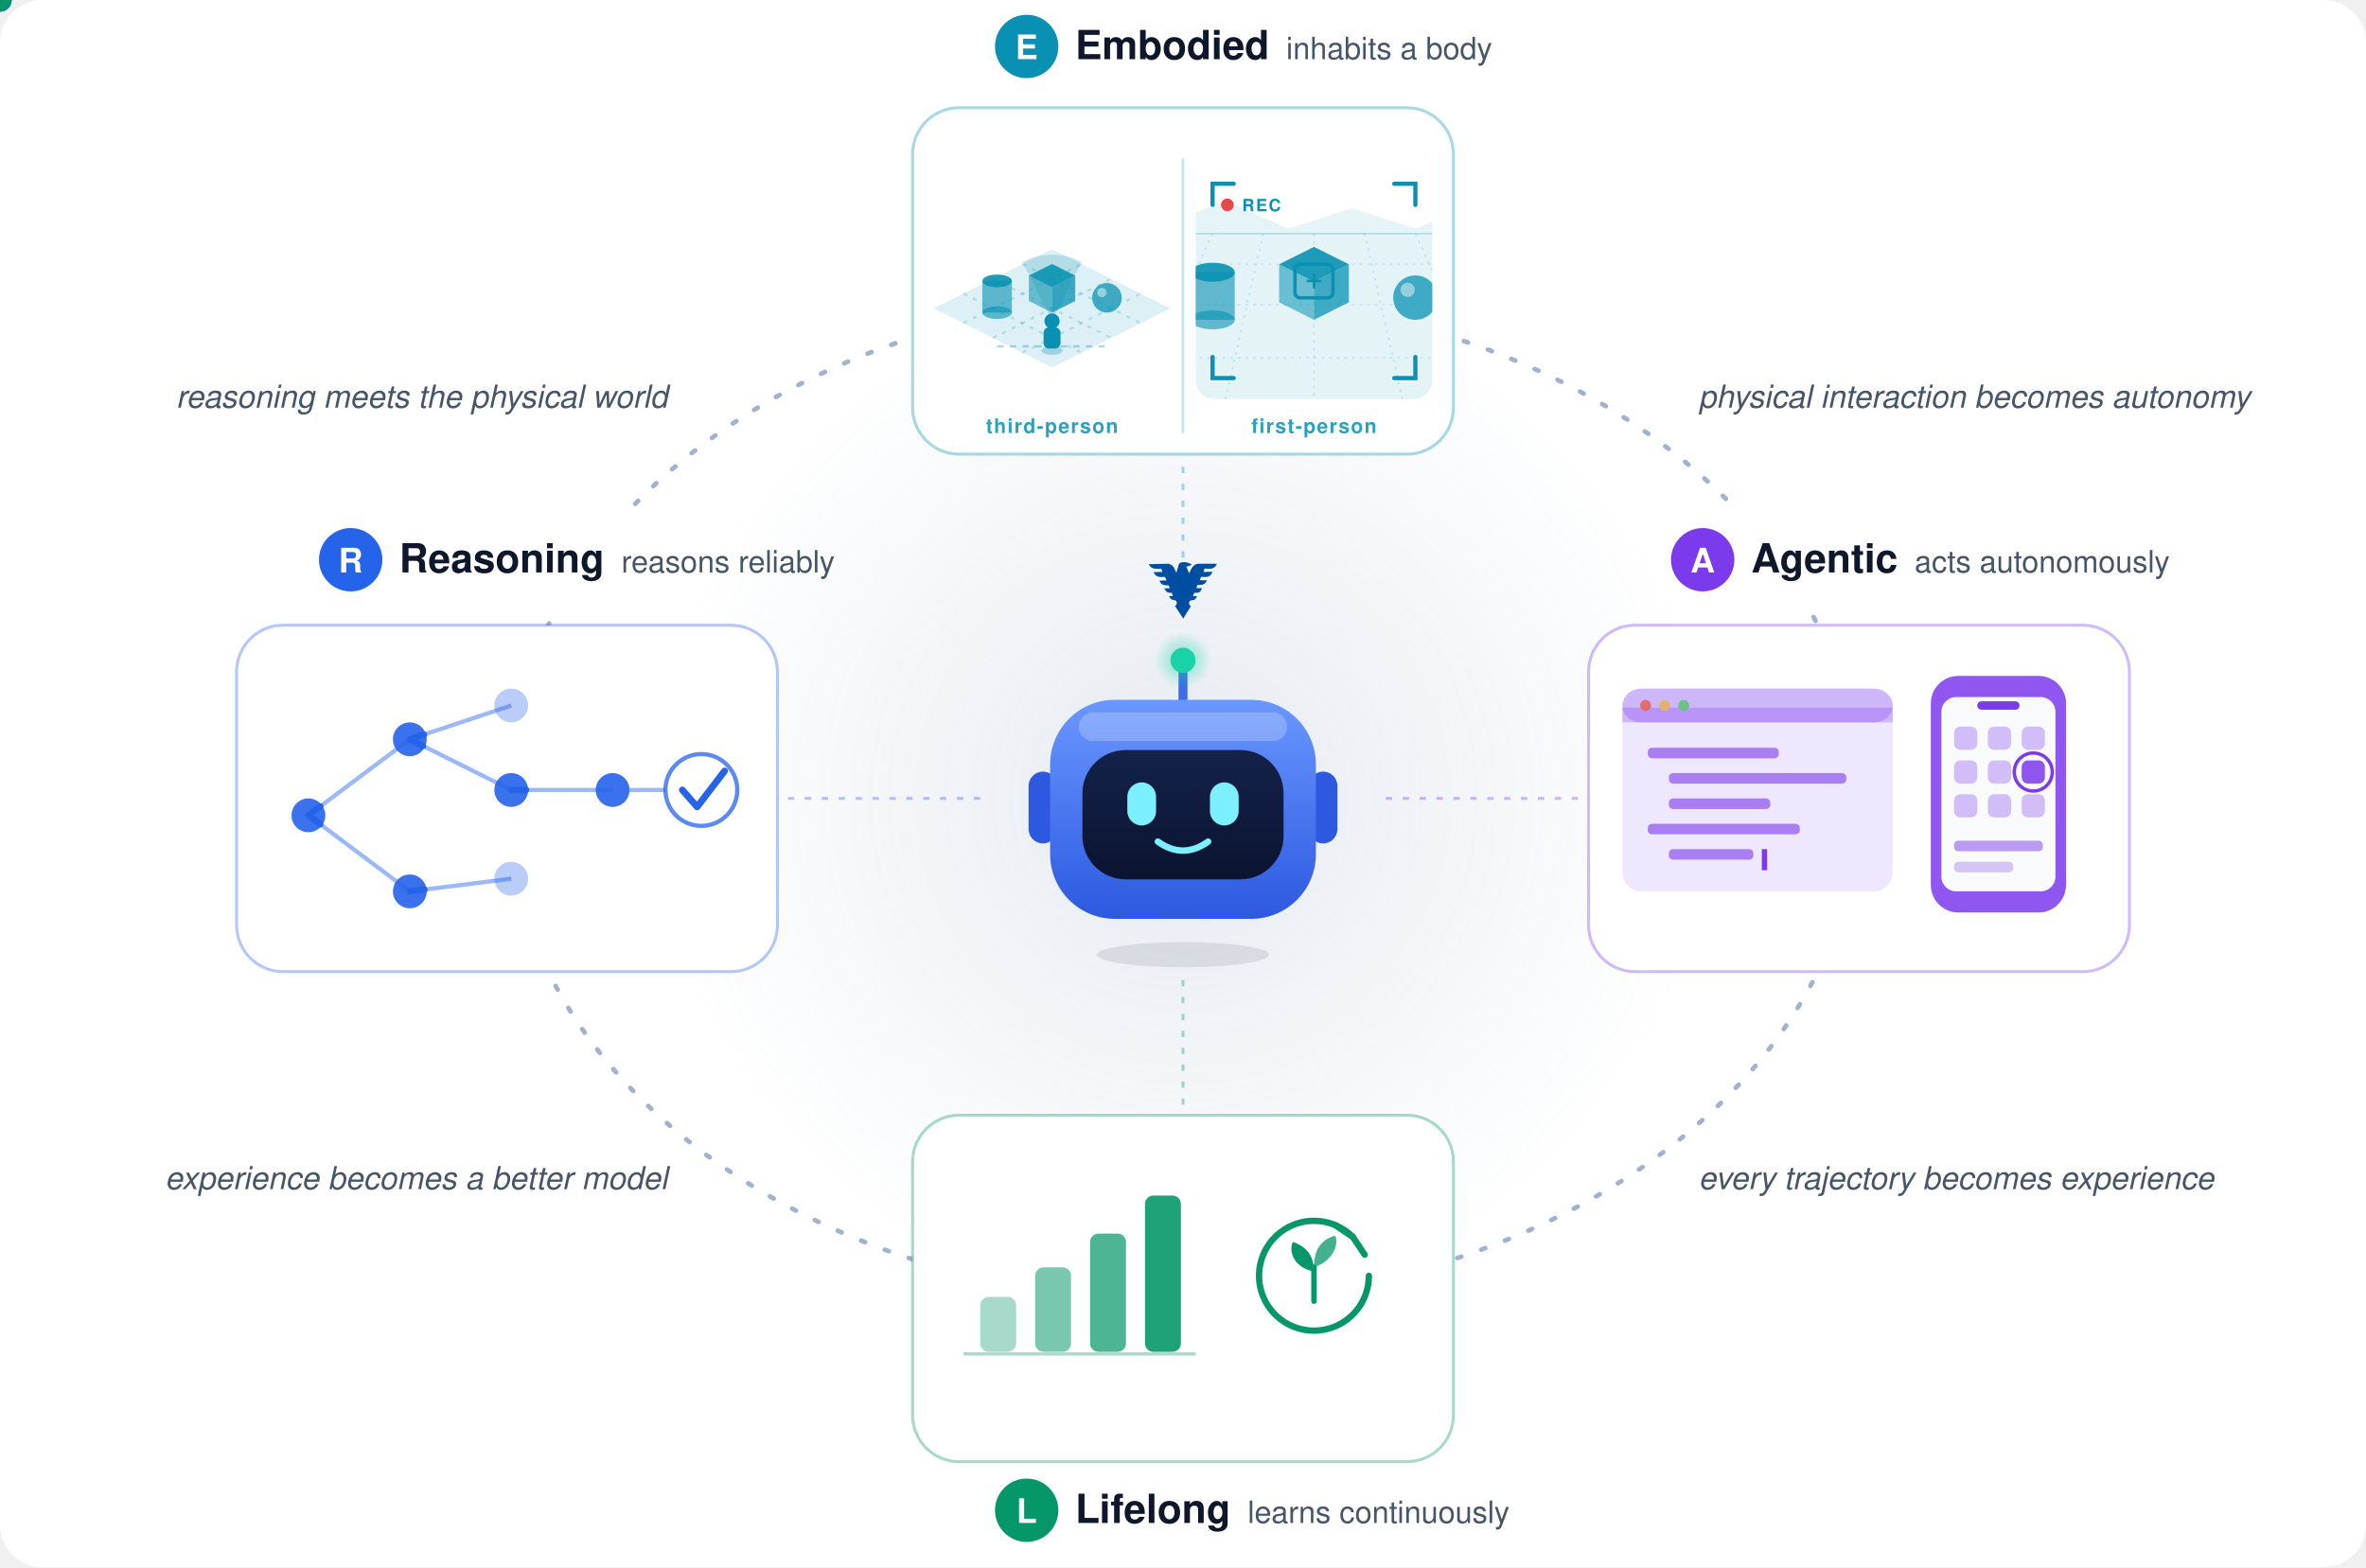
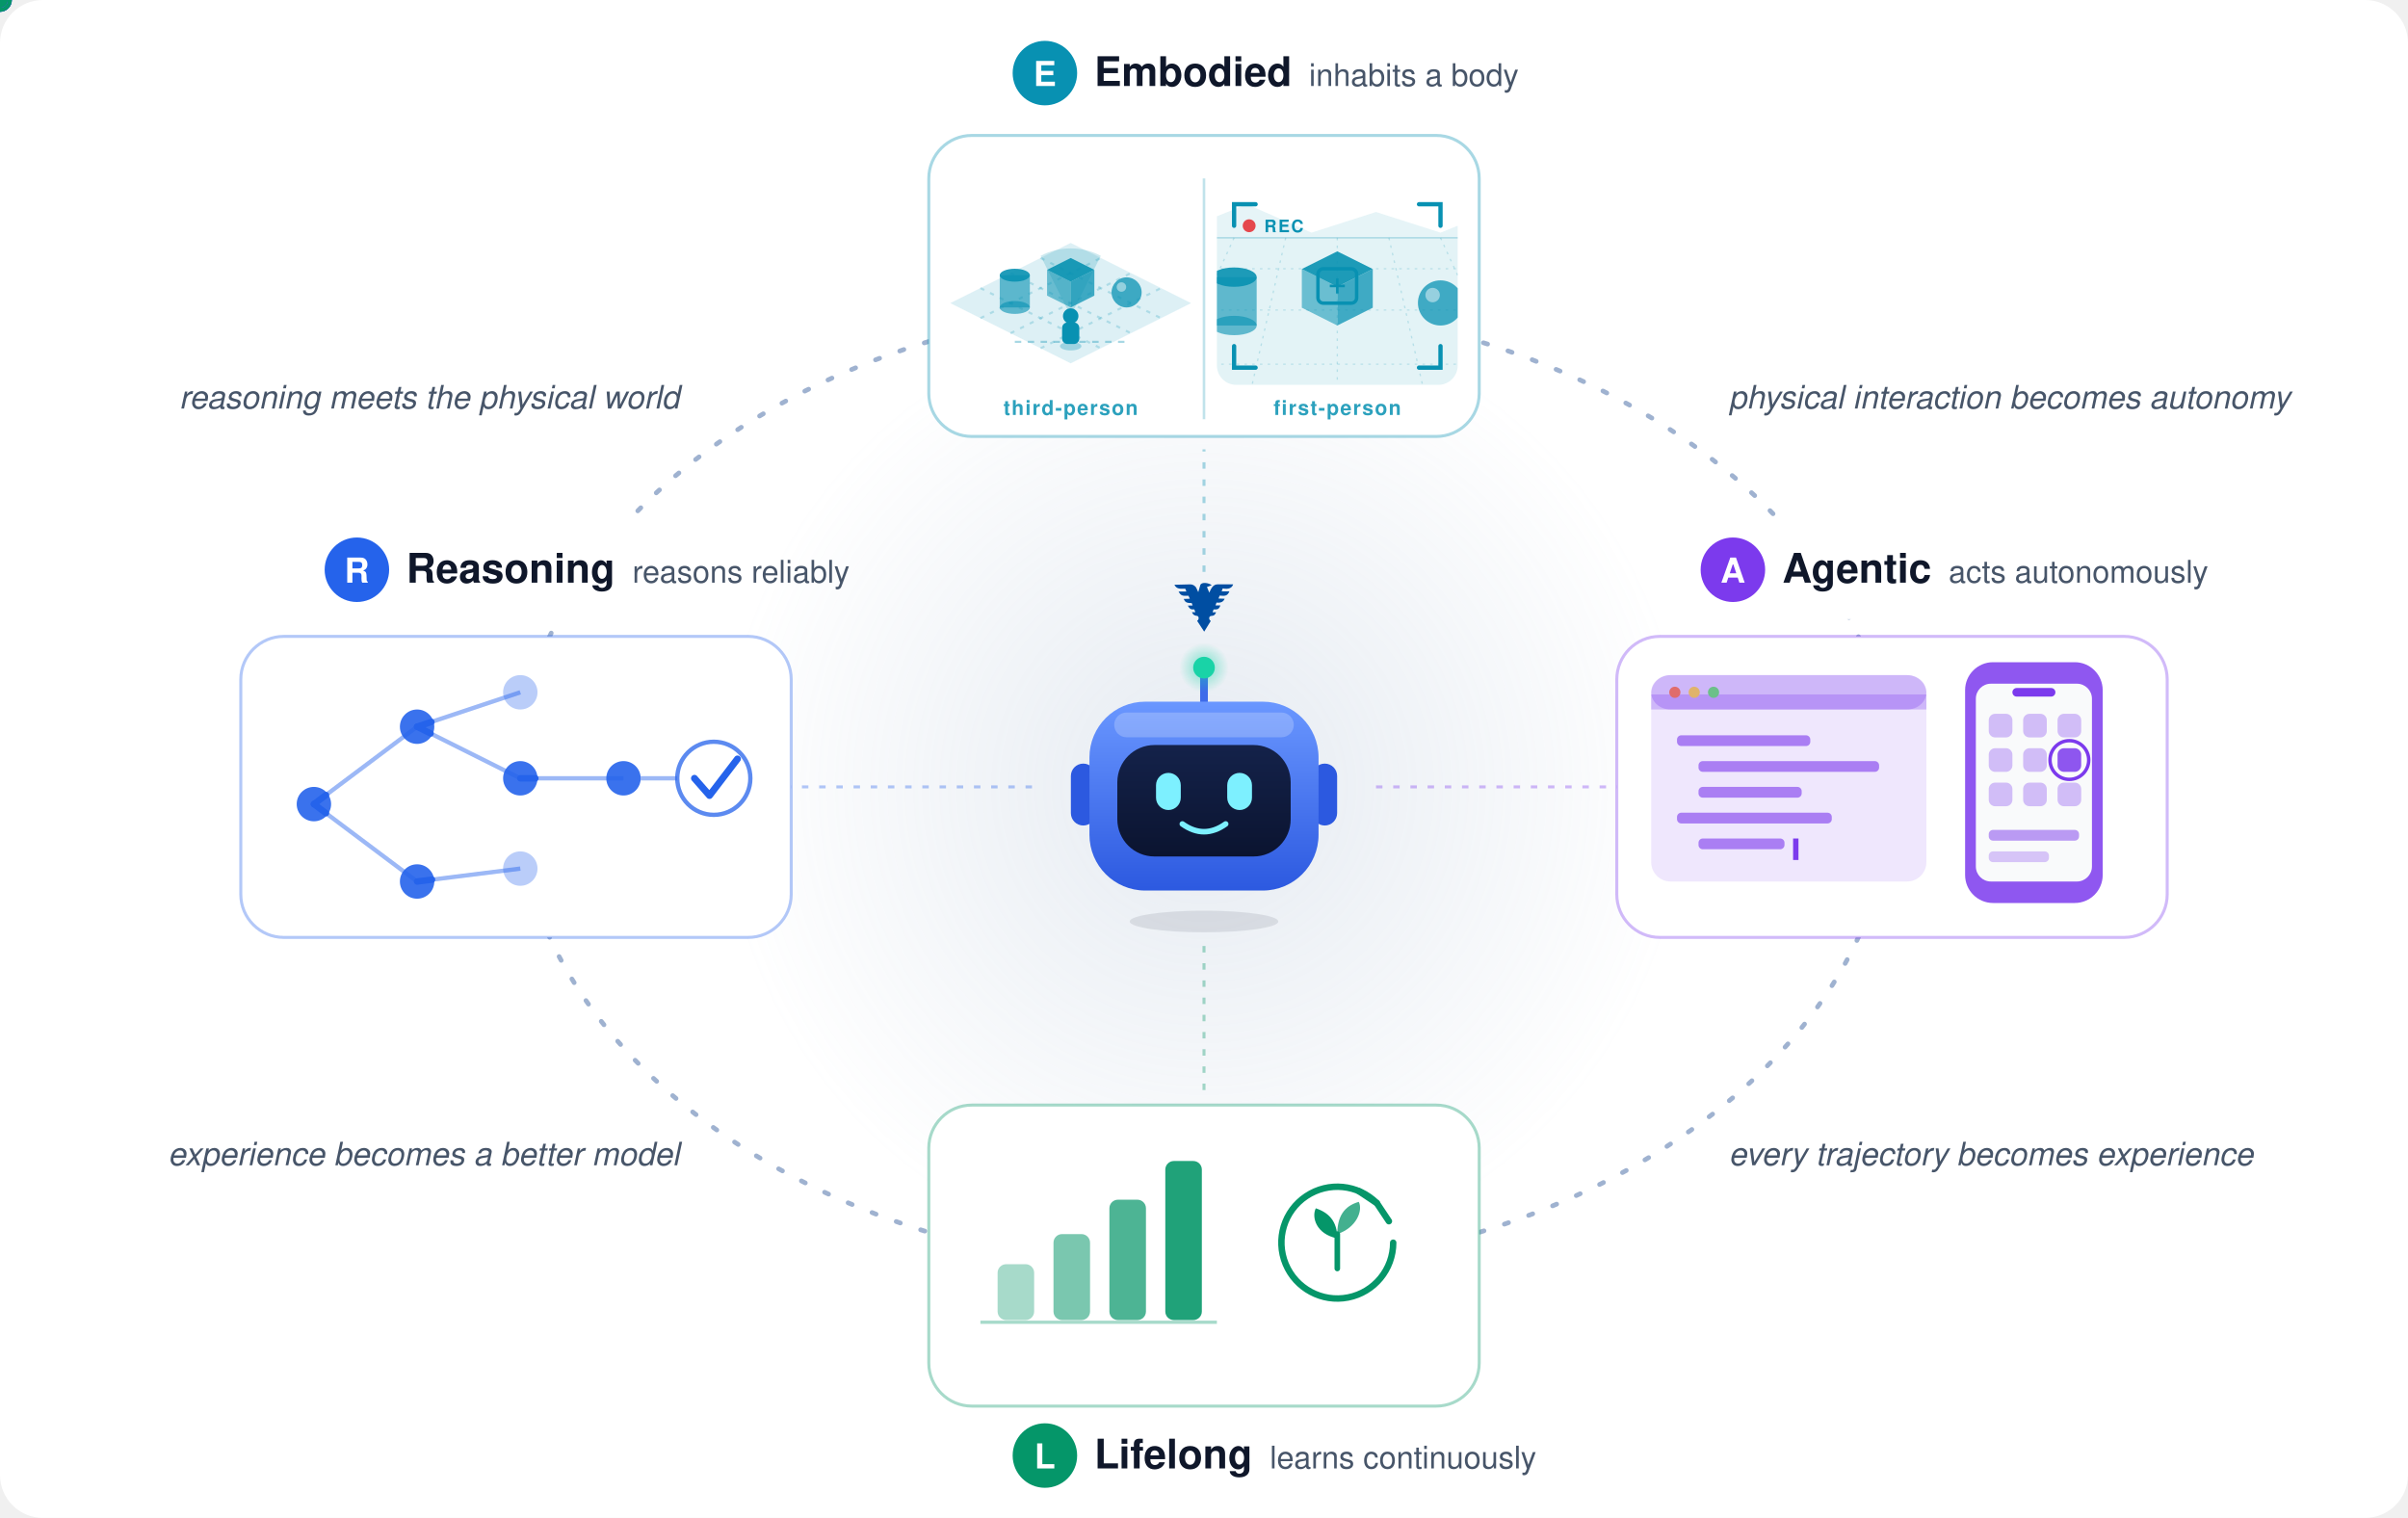
- <svg xmlns="http://www.w3.org/2000/svg" width="1120" height="742" viewBox="0 0 1120 742" font-family="-apple-system, BlinkMacSystemFont, 'Segoe UI', 'Helvetica Neue', Helvetica, Arial, sans-serif">
+ <svg xmlns="http://www.w3.org/2000/svg" width="1120" height="706" viewBox="0 0 1120 706" font-family="-apple-system, BlinkMacSystemFont, 'Segoe UI', 'Helvetica Neue', Helvetica, Arial, sans-serif">
  <style>
.halo{transform-box:fill-box;transform-origin:center;animation:halo 9s ease-in-out infinite}
@keyframes halo{0%,100%{transform:scale(1);opacity:1}50%{transform:scale(1.07);opacity:.8}}
.orbit{stroke-dasharray:2 10;animation:flow 14s linear infinite}
@keyframes flow{to{stroke-dashoffset:-240}}
.botf{animation:hover 4s ease-in-out infinite}
@keyframes hover{0%,100%{transform:translateY(0)}50%{transform:translateY(-7px)}}
.shadow{transform-box:fill-box;transform-origin:center;animation:shade 4s ease-in-out infinite}
@keyframes shade{0%,100%{transform:scale(1);opacity:1}50%{transform:scale(.86);opacity:.7}}
.tip{animation:tip 1.4s ease-in-out infinite}.tip2{animation-delay:.4s}
@keyframes tip{0%,100%{opacity:.5}50%{opacity:1}}
.blink{transform-box:fill-box;transform-origin:center;animation:blink 4s ease-in-out infinite}
@keyframes blink{0%,92%,100%{transform:scaleY(1)}95%,97%{transform:scaleY(.15)}}
.zone{transform-box:fill-box;transform-origin:center;animation:breathe 4s ease-in-out infinite}
@keyframes breathe{0%,100%{transform:scale(1)}50%{transform:scale(1.025)}}
.r-node{transform-box:fill-box;transform-origin:center;opacity:.9;animation:node 4.2s ease-in-out infinite}
.r-dead{opacity:.32;animation-name:dead}
@keyframes node{0%,12%,40%,100%{transform:scale(1)}24%{transform:scale(1.45)}}
@keyframes dead{0%,12%,100%{transform:scale(1);opacity:.32}24%{transform:scale(1.3);opacity:.7}}
.r-edge{stroke-width:2;stroke-opacity:.45}
.r-sig{stroke-width:3;stroke-dasharray:7 60;animation:sig 4.2s linear infinite}
@keyframes sig{from{stroke-dashoffset:67}to{stroke-dashoffset:0}}
.r-goal{transform-box:fill-box;transform-origin:center;opacity:.75;animation:goal 4.2s ease-out infinite}
@keyframes goal{0%,60%,100%{transform:scale(1);opacity:.75}72%{transform:scale(1.25);opacity:.25}}
.r-check{transform-box:fill-box;transform-origin:center;animation:check 4.2s ease-out infinite}
@keyframes check{0%,58%,100%{transform:scale(1)}66%{transform:scale(1.25)}}
.e-walk{animation:walk 14s ease-in-out infinite alternate}
@keyframes walk{from{transform:translateX(-26px)}to{transform:translateX(26px)}}
.e-pan{animation:pan 14s ease-in-out infinite alternate}
@keyframes pan{from{transform:translateX(80px)}to{transform:translateX(-80px)}}
.e-far{animation:drift 14s ease-in-out infinite alternate}
@keyframes drift{from{transform:translateX(26px)}to{transform:translateX(-26px)}}
.e-focus{transform-box:fill-box;transform-origin:center;animation:focus 4s ease-in-out infinite}
@keyframes focus{0%,100%{transform:scale(1);opacity:.9}50%{transform:scale(.8);opacity:.55}}
.e-rec{animation:rec 1.2s step-end infinite}
@keyframes rec{0%,50%{opacity:1}51%,100%{opacity:.15}}
.a-line{transform-box:fill-box;transform-origin:left center;animation:type 4.5s ease-out infinite}
@keyframes type{0%,4%{transform:scaleX(0)}20%,85%{transform:scaleX(1)}100%{transform:scaleX(0)}}
.a-cursor{animation:cur 1s step-end infinite}
@keyframes cur{0%,50%{opacity:1}51%,100%{opacity:0}}
.a-app{animation:app 2.4s ease-in-out infinite}
@keyframes app{0%,100%{fill-opacity:.85}50%{fill-opacity:.45}}
.a-tap{transform-box:fill-box;transform-origin:center;animation:tap 2.4s ease-out infinite}
@keyframes tap{0%{transform:scale(.3);opacity:.9}60%,100%{transform:scale(1.9);opacity:0}}
.l-bar{transform-box:fill-box;transform-origin:center bottom;animation:grow 4.8s ease-out infinite}
@keyframes grow{0%,4%{transform:scaleY(.12)}26%,86%{transform:scaleY(1)}100%{transform:scaleY(.12)}}
.l-trend{stroke-dasharray:110;stroke-dashoffset:110;animation:draw 4.8s ease-out infinite}
@keyframes draw{0%,22%{stroke-dashoffset:110}48%,86%{stroke-dashoffset:0}100%{stroke-dashoffset:110}}
.l-head{opacity:0;animation:head 4.8s ease-out infinite}
@keyframes head{0%,44%{opacity:0}50%,86%{opacity:1}100%{opacity:0}}
.l-dot{transform-box:fill-box;transform-origin:center;opacity:0;animation:dot 4.8s ease-out infinite}
@keyframes dot{0%,20%{opacity:0;transform:scale(.4)}30%,86%{opacity:1;transform:scale(1)}100%{opacity:0}}
.l-loop{transform-origin:0 0;animation:spin 6s linear infinite}
@keyframes spin{to{transform:rotate(360deg)}}
.l-sprout{transform-origin:0 12px;animation:sprout 4.8s ease-in-out infinite}
@keyframes sprout{0%,100%{transform:scale(.85)}50%{transform:scale(1.08)}}
@media (prefers-reduced-motion: reduce){*{animation:none!important}}
</style>
  <defs>
    <radialGradient id="glow">
      <stop offset="0" stop-color="#8AA3C2" stop-opacity="0.22" />
      <stop offset="1" stop-color="#8AA3C2" stop-opacity="0" />
    </radialGradient>
  </defs>
-   <rect width="1120" height="742" rx="20" fill="#FFFFFF" />
-   <circle class="halo" cx="560" cy="378" r="250" fill="url(#glow)" />
-   <mask id="titles" maskUnits="userSpaceOnUse" x="0" y="0" width="1120" height="742">
-     <rect width="1120" height="742" fill="#fff" />
+   <rect width="1120" height="706" rx="20" fill="#FFFFFF" />
+   <circle class="halo" cx="560" cy="366" r="225" fill="url(#glow)" />
+   <mask id="titles" maskUnits="userSpaceOnUse" x="0" y="0" width="1120" height="706">
+     <rect width="1120" height="706" fill="#fff" />
    <rect x="140" y="242" width="292" height="46" rx="12" fill="#000" />
-     <rect x="460" y="-1" width="273" height="46" rx="12" fill="#000" />
+     <rect x="460" y="11" width="273" height="46" rx="12" fill="#000" />
    <rect x="780" y="242" width="277" height="46" rx="12" fill="#000" />
-     <rect x="460" y="692" width="304" height="46" rx="12" fill="#000" />
+     <rect x="460" y="654" width="304" height="46" rx="12" fill="#000" />
  </mask>
  <g mask="url(#titles)">
-     <path class="orbit" d="M 240 378 A 320 238 0 1 1 880 378 A 320 238 0 1 1 240 378" fill="none" stroke="#9FB2D0" stroke-width="2.2" stroke-linecap="round" />
+     <path class="orbit" d="M 240 366 A 320 226 0 1 1 880 366 A 320 226 0 1 1 240 366" fill="none" stroke="#9FB2D0" stroke-width="2.2" stroke-linecap="round" />
    <circle r="5.5" fill="#2563EB">
-       <animateMotion dur="14s" begin="-1.75s" repeatCount="indefinite" path="M 240 378 A 320 238 0 1 1 880 378 A 320 238 0 1 1 240 378" />
+       <animateMotion dur="14s" begin="-1.75s" repeatCount="indefinite" path="M 240 366 A 320 226 0 1 1 880 366 A 320 226 0 1 1 240 366" />
    </circle>
    <circle r="5.5" fill="#0891B2">
-       <animateMotion dur="14s" begin="-5.25s" repeatCount="indefinite" path="M 240 378 A 320 238 0 1 1 880 378 A 320 238 0 1 1 240 378" />
+       <animateMotion dur="14s" begin="-5.25s" repeatCount="indefinite" path="M 240 366 A 320 226 0 1 1 880 366 A 320 226 0 1 1 240 366" />
    </circle>
    <circle r="5.5" fill="#7C3AED">
-       <animateMotion dur="14s" begin="-8.75s" repeatCount="indefinite" path="M 240 378 A 320 238 0 1 1 880 378 A 320 238 0 1 1 240 378" />
+       <animateMotion dur="14s" begin="-8.75s" repeatCount="indefinite" path="M 240 366 A 320 226 0 1 1 880 366 A 320 226 0 1 1 240 366" />
    </circle>
    <circle r="5.5" fill="#059669">
-       <animateMotion dur="14s" begin="-12.25s" repeatCount="indefinite" path="M 240 378 A 320 238 0 1 1 880 378 A 320 238 0 1 1 240 378" />
+       <animateMotion dur="14s" begin="-12.25s" repeatCount="indefinite" path="M 240 366 A 320 226 0 1 1 880 366 A 320 226 0 1 1 240 366" />
    </circle>
  </g>
-   <text x="316" y="193" text-anchor="end" font-size="15" font-style="italic" fill="#475569">reasoning meets the physical world</text>
-   <text x="804" y="193" text-anchor="start" font-size="15" font-style="italic" fill="#475569">physical interaction becomes autonomy</text>
-   <text x="804" y="563" text-anchor="start" font-size="15" font-style="italic" fill="#475569">every trajectory becomes experience</text>
-   <text x="316" y="563" text-anchor="end" font-size="15" font-style="italic" fill="#475569">experience becomes a better model</text>
-   <path d="M 464 378 L 358 378" stroke="#2563EB" stroke-opacity="0.35" stroke-width="1.4" stroke-dasharray="3 5" fill="none" />
+   <text x="316" y="190" text-anchor="end" font-size="15" font-style="italic" fill="#475569">reasoning meets the physical world</text>
+   <text x="804" y="190" text-anchor="start" font-size="15" font-style="italic" fill="#475569">physical interaction becomes autonomy</text>
+   <text x="804" y="542" text-anchor="start" font-size="15" font-style="italic" fill="#475569">every trajectory becomes experience</text>
+   <text x="316" y="542" text-anchor="end" font-size="15" font-style="italic" fill="#475569">experience becomes a better model</text>
+   <path d="M 480 366 L 358 366" stroke="#2563EB" stroke-opacity="0.35" stroke-width="1.4" stroke-dasharray="3 5" fill="none" />
  <circle r="3.6" fill="#2563EB">
-     <animateMotion dur="3s" repeatCount="indefinite" path="M 464 378 L 358 378" />
+     <animateMotion dur="3s" repeatCount="indefinite" path="M 480 366 L 358 366" />
  </circle>
  <circle r="3.6" fill="#2563EB" opacity="0.5">
-     <animateMotion dur="3s" begin="-1.5s" repeatCount="indefinite" keyPoints="1;0" keyTimes="0;1" calcMode="linear" path="M 464 378 L 358 378" />
-   </circle>
-   <path d="M 560 264 L 560 221" stroke="#0891B2" stroke-opacity="0.35" stroke-width="1.4" stroke-dasharray="3 5" fill="none" />
+     <animateMotion dur="3s" begin="-1.5s" repeatCount="indefinite" keyPoints="1;0" keyTimes="0;1" calcMode="linear" path="M 480 366 L 358 366" />
+   </circle>
+   <path d="M 560 266 L 560 209" stroke="#0891B2" stroke-opacity="0.35" stroke-width="1.4" stroke-dasharray="3 5" fill="none" />
  <circle r="3.6" fill="#0891B2">
-     <animateMotion dur="3s" repeatCount="indefinite" path="M 560 264 L 560 221" />
+     <animateMotion dur="3s" repeatCount="indefinite" path="M 560 266 L 560 209" />
  </circle>
  <circle r="3.6" fill="#0891B2" opacity="0.5">
-     <animateMotion dur="3s" begin="-1.5s" repeatCount="indefinite" keyPoints="1;0" keyTimes="0;1" calcMode="linear" path="M 560 264 L 560 221" />
-   </circle>
-   <path d="M 656 378 L 762 378" stroke="#7C3AED" stroke-opacity="0.35" stroke-width="1.4" stroke-dasharray="3 5" fill="none" />
+     <animateMotion dur="3s" begin="-1.5s" repeatCount="indefinite" keyPoints="1;0" keyTimes="0;1" calcMode="linear" path="M 560 266 L 560 209" />
+   </circle>
+   <path d="M 640 366 L 762 366" stroke="#7C3AED" stroke-opacity="0.35" stroke-width="1.4" stroke-dasharray="3 5" fill="none" />
  <circle r="3.6" fill="#7C3AED">
-     <animateMotion dur="3s" repeatCount="indefinite" path="M 656 378 L 762 378" />
+     <animateMotion dur="3s" repeatCount="indefinite" path="M 640 366 L 762 366" />
  </circle>
  <circle r="3.6" fill="#7C3AED" opacity="0.5">
-     <animateMotion dur="3s" begin="-1.5s" repeatCount="indefinite" keyPoints="1;0" keyTimes="0;1" calcMode="linear" path="M 656 378 L 762 378" />
-   </circle>
-   <path d="M 560 464 L 560 526" stroke="#059669" stroke-opacity="0.35" stroke-width="1.4" stroke-dasharray="3 5" fill="none" />
+     <animateMotion dur="3s" begin="-1.5s" repeatCount="indefinite" keyPoints="1;0" keyTimes="0;1" calcMode="linear" path="M 640 366 L 762 366" />
+   </circle>
+   <path d="M 560 440 L 560 512" stroke="#059669" stroke-opacity="0.35" stroke-width="1.4" stroke-dasharray="3 5" fill="none" />
  <circle r="3.6" fill="#059669">
-     <animateMotion dur="3s" repeatCount="indefinite" path="M 560 464 L 560 526" />
+     <animateMotion dur="3s" repeatCount="indefinite" path="M 560 440 L 560 512" />
  </circle>
  <circle r="3.6" fill="#059669" opacity="0.5">
-     <animateMotion dur="3s" begin="-1.5s" repeatCount="indefinite" keyPoints="1;0" keyTimes="0;1" calcMode="linear" path="M 560 464 L 560 526" />
-   </circle>
-   <rect x="112" y="296" width="256" height="164" rx="22" fill="#FFFFFF" stroke="#2563EB" stroke-opacity="0.35" stroke-width="1.4" />
-   <g transform="translate(240,378)">
+     <animateMotion dur="3s" begin="-1.5s" repeatCount="indefinite" keyPoints="1;0" keyTimes="0;1" calcMode="linear" path="M 560 440 L 560 512" />
+   </circle>
+   <rect x="112" y="296" width="256" height="140" rx="20" fill="#FFFFFF" stroke="#2563EB" stroke-opacity="0.35" stroke-width="1.4" />
+   <g transform="translate(240,366)">
    <g class="zone">
      <line class="r-edge" x1="-94" y1="8" x2="-46" y2="-28" stroke="#2563EB" />
      <line class="r-sig" style="animation-delay:-0.00s" x1="-94" y1="8" x2="-46" y2="-28" stroke="#2563EB" stroke-linecap="round" />
      <line class="r-edge" x1="-94" y1="8" x2="-46" y2="44" stroke="#2563EB" />
      <line class="r-sig" style="animation-delay:-0.35s" x1="-94" y1="8" x2="-46" y2="44" stroke="#2563EB" stroke-linecap="round" />
      <line class="r-edge" x1="-46" y1="-28" x2="2" y2="-44" stroke="#2563EB" />
      <line class="r-sig" style="animation-delay:-0.70s" x1="-46" y1="-28" x2="2" y2="-44" stroke="#2563EB" stroke-linecap="round" />
      <line class="r-edge" x1="-46" y1="-28" x2="2" y2="-4" stroke="#2563EB" />
      <line class="r-sig" style="animation-delay:-1.05s" x1="-46" y1="-28" x2="2" y2="-4" stroke="#2563EB" stroke-linecap="round" />
      <line class="r-edge" x1="-46" y1="44" x2="2" y2="38" stroke="#2563EB" />
      <line class="r-sig" style="animation-delay:-1.40s" x1="-46" y1="44" x2="2" y2="38" stroke="#2563EB" stroke-linecap="round" />
      <line class="r-edge" x1="2" y1="-4" x2="50" y2="-4" stroke="#2563EB" />
      <line class="r-sig" style="animation-delay:-1.75s" x1="2" y1="-4" x2="50" y2="-4" stroke="#2563EB" stroke-linecap="round" />
      <circle class="r-node" style="animation-delay:0.00s" cx="-94" cy="8" r="8" fill="#2563EB" />
      <circle class="r-node" style="animation-delay:0.35s" cx="-46" cy="-28" r="8" fill="#2563EB" />
      <circle class="r-node" style="animation-delay:0.70s" cx="-46" cy="44" r="8" fill="#2563EB" />
      <circle class="r-node r-dead" style="animation-delay:1.05s" cx="2" cy="-44" r="8" fill="#2563EB" />
      <circle class="r-node" style="animation-delay:1.40s" cx="2" cy="-4" r="8" fill="#2563EB" />
      <circle class="r-node r-dead" style="animation-delay:1.75s" cx="2" cy="38" r="8" fill="#2563EB" />
      <circle class="r-node" style="animation-delay:2.10s" cx="50" cy="-4" r="8" fill="#2563EB" />
      <line class="r-edge" x1="58" y1="-4" x2="75" y2="-4" stroke="#2563EB" />
      <circle class="r-goal" cx="92" cy="-4" r="17" fill="none" stroke="#2563EB" stroke-width="2" />
      <path class="r-check" d="M 83 -4 L 90 4 L 103 -13" fill="none" stroke="#2563EB" stroke-width="3.2" stroke-linecap="round" stroke-linejoin="round" />
    </g>
  </g>
  <circle cx="166" cy="265" r="15" fill="#2563EB" />
  <text x="166" y="271" text-anchor="middle" font-size="16" font-weight="800" fill="#FFFFFF">R</text>
  <text x="189" y="271" font-size="19" font-weight="750" fill="#0F172A">Reasoning<tspan font-size="14.5" font-weight="400" fill="#475569" dx="8">reasons reliably</tspan>
  </text>
-   <rect x="432" y="51" width="256" height="164" rx="22" fill="#FFFFFF" stroke="#0891B2" stroke-opacity="0.35" stroke-width="1.4" />
+   <rect x="432" y="63" width="256" height="140" rx="20" fill="#FFFFFF" stroke="#0891B2" stroke-opacity="0.35" stroke-width="1.4" />
  <g transform="translate(560,133)">
    <g class="zone">
      <defs>
        <clipPath id="e3">
-           <rect x="-56" y="-56" width="112" height="112" rx="9" />
+           <rect x="-56" y="-46" width="112" height="92" rx="9" />
        </clipPath>
        <clipPath id="e1">
-           <rect x="-56" y="-56" width="112" height="112" rx="9" />
+           <rect x="-56" y="-46" width="112" height="92" rx="9" />
        </clipPath>
      </defs>
      <g transform="translate(-62,0)">
        <g clip-path="url(#e3)">
-           <g transform="translate(0,9)">
+           <g transform="translate(0,4)">
            <polygon points="0,-24 56,4 0,32 -56,4" fill="#0891B2" fill-opacity="0.14" />
            <line x1="-42.0" y1="-3.0" x2="14.0" y2="25.0" stroke="#0891B2" stroke-opacity="0.22" stroke-dasharray="2 3" />
            <line x1="-42.0" y1="11.0" x2="14.0" y2="-17.0" stroke="#0891B2" stroke-opacity="0.22" stroke-dasharray="2 3" />
            <line x1="-28.0" y1="-10.0" x2="28.0" y2="18.0" stroke="#0891B2" stroke-opacity="0.22" stroke-dasharray="2 3" />
            <line x1="-28.0" y1="18.0" x2="28.0" y2="-10.0" stroke="#0891B2" stroke-opacity="0.22" stroke-dasharray="2 3" />
            <line x1="-14.0" y1="-17.0" x2="42.0" y2="11.0" stroke="#0891B2" stroke-opacity="0.22" stroke-dasharray="2 3" />
            <line x1="-14.0" y1="25.0" x2="42.0" y2="-3.0" stroke="#0891B2" stroke-opacity="0.22" stroke-dasharray="2 3" />
            <line x1="-26" y1="22" x2="26" y2="22" stroke="#0891B2" stroke-opacity="0.35" stroke-dasharray="3 3" />
            <rect x="-33.0" y="-9.0" width="14.0" height="15.0" fill="#0891B2" fill-opacity="0.6" />
            <ellipse cx="-26" cy="6.0" rx="7.0" ry="3.0" fill="#0891B2" fill-opacity="0.6" />
            <ellipse cx="-26" cy="-9.0" rx="7.0" ry="3.0" fill="#0891B2" fill-opacity="0.9" />
            <polygon points="0.0,-17.0 11.0,-11.5 0.0,-6.0 -11.0,-11.5" fill="#0891B2" fill-opacity="0.9" />
            <polygon points="-11.0,-11.5 0.0,-6.0 0.0,6.0 -11.0,0.5" fill="#0891B2" fill-opacity="0.55" />
            <polygon points="0.0,-6.0 11.0,-11.5 11.0,0.5 0.0,6.0" fill="#0891B2" fill-opacity="0.75" />
            <circle cx="26" cy="-1.0" r="7.0" fill="#0891B2" fill-opacity="0.75" />
            <circle cx="23.6" cy="-3.5" r="2.2" fill="#FFFFFF" fill-opacity="0.45" />
            <g transform="translate(0,22)">
              <g class="e-walk">
                <path d="M 0 -12 L -14 -40 A 30 30 0 0 1 14 -40 Z" fill="#0891B2" fill-opacity="0.2" />
                <ellipse cx="0" cy="2" rx="5" ry="2" fill="#0891B2" fill-opacity="0.3" />
                <rect x="-4" y="-9" width="8" height="10" rx="2.5" fill="#0891B2" />
                <circle cx="0" cy="-12" r="3.6" fill="#0891B2" />
              </g>
            </g>
          </g>
        </g>
-         <text x="0" y="72" text-anchor="middle" font-size="9.5" font-weight="600" letter-spacing=".6" fill="#0891B2" fill-opacity="0.85">third-person</text>
+         <text x="0" y="60" text-anchor="middle" font-size="9.5" font-weight="600" letter-spacing=".6" fill="#0891B2" fill-opacity="0.85">third-person</text>
      </g>
      <g transform="translate(62,0)">
        <g clip-path="url(#e1)">
          <g transform="translate(0,-2) scale(0.6)">
            <g class="e-far">
              <line x1="-220" y1="-34" x2="220" y2="-34" stroke="#0891B2" stroke-opacity="0.25" stroke-width="1.2" />
              <path d="M -220 -34 L -170 -54 L -120 -40 L -70 -60 L -20 -38 L 30 -54 L 80 -38 L 130 -58 L 180 -40 L 220 -34 Z" fill="#0891B2" fill-opacity="0.10" />
            </g>
            <g class="e-pan">
              <rect x="-240" y="-34" width="480" height="140" fill="#0891B2" fill-opacity="0.11" />
              <line x1="-240" y1="-34" x2="-432.0" y2="106" stroke="#0891B2" stroke-opacity="0.2" stroke-dasharray="2 4" />
              <line x1="-200" y1="-34" x2="-360.0" y2="106" stroke="#0891B2" stroke-opacity="0.2" stroke-dasharray="2 4" />
              <line x1="-160" y1="-34" x2="-288.0" y2="106" stroke="#0891B2" stroke-opacity="0.2" stroke-dasharray="2 4" />
              <line x1="-120" y1="-34" x2="-216.0" y2="106" stroke="#0891B2" stroke-opacity="0.2" stroke-dasharray="2 4" />
              <line x1="-80" y1="-34" x2="-144.0" y2="106" stroke="#0891B2" stroke-opacity="0.2" stroke-dasharray="2 4" />
              <line x1="-40" y1="-34" x2="-72.0" y2="106" stroke="#0891B2" stroke-opacity="0.2" stroke-dasharray="2 4" />
              <line x1="0" y1="-34" x2="0.0" y2="106" stroke="#0891B2" stroke-opacity="0.2" stroke-dasharray="2 4" />
              <line x1="40" y1="-34" x2="72.0" y2="106" stroke="#0891B2" stroke-opacity="0.2" stroke-dasharray="2 4" />
              <line x1="80" y1="-34" x2="144.0" y2="106" stroke="#0891B2" stroke-opacity="0.2" stroke-dasharray="2 4" />
              <line x1="120" y1="-34" x2="216.0" y2="106" stroke="#0891B2" stroke-opacity="0.2" stroke-dasharray="2 4" />
              <line x1="160" y1="-34" x2="288.0" y2="106" stroke="#0891B2" stroke-opacity="0.2" stroke-dasharray="2 4" />
              <line x1="200" y1="-34" x2="360.0" y2="106" stroke="#0891B2" stroke-opacity="0.2" stroke-dasharray="2 4" />
              <line x1="240" y1="-34" x2="432.0" y2="106" stroke="#0891B2" stroke-opacity="0.2" stroke-dasharray="2 4" />
              <line x1="-240" y1="-10" x2="240" y2="-10" stroke="#0891B2" stroke-opacity="0.18" stroke-dasharray="2 4" />
              <line x1="-240" y1="22" x2="240" y2="22" stroke="#0891B2" stroke-opacity="0.18" stroke-dasharray="2 4" />
              <line x1="-240" y1="64" x2="240" y2="64" stroke="#0891B2" stroke-opacity="0.18" stroke-dasharray="2 4" />
              <rect x="-97.5" y="-3.5" width="35.0" height="37.5" fill="#0891B2" fill-opacity="0.6" />
              <ellipse cx="-80" cy="34.0" rx="17.5" ry="7.5" fill="#0891B2" fill-opacity="0.6" />
              <ellipse cx="-80" cy="-3.5" rx="17.5" ry="7.5" fill="#0891B2" fill-opacity="0.9" />
              <polygon points="0.0,-23.5 27.5,-9.8 0.0,4.0 -27.5,-9.8" fill="#0891B2" fill-opacity="0.9" />
              <polygon points="-27.5,-9.8 0.0,4.0 0.0,34.0 -27.5,20.2" fill="#0891B2" fill-opacity="0.55" />
              <polygon points="0.0,4.0 27.5,-9.8 27.5,20.2 0.0,34.0" fill="#0891B2" fill-opacity="0.75" />
              <circle cx="80" cy="16.5" r="17.5" fill="#0891B2" fill-opacity="0.75" />
              <circle cx="73.9" cy="10.4" r="5.6" fill="#FFFFFF" fill-opacity="0.45" />
            </g>
          </g>
        </g>
-         <path d="M -48 -36 L -48 -46 L -38 -46" stroke="#0891B2" stroke-width="2" fill="none" stroke-linecap="round" />
-         <path d="M -48 36 L -48 46 L -38 46" stroke="#0891B2" stroke-width="2" fill="none" stroke-linecap="round" />
-         <path d="M 48 -36 L 48 -46 L 38 -46" stroke="#0891B2" stroke-width="2" fill="none" stroke-linecap="round" />
-         <path d="M 48 36 L 48 46 L 38 46" stroke="#0891B2" stroke-width="2" fill="none" stroke-linecap="round" />
+         <path d="M -48 -28 L -48 -38 L -38 -38" stroke="#0891B2" stroke-width="2" fill="none" stroke-linecap="round" />
+         <path d="M -48 28 L -48 38 L -38 38" stroke="#0891B2" stroke-width="2" fill="none" stroke-linecap="round" />
+         <path d="M 48 -28 L 48 -38 L 38 -38" stroke="#0891B2" stroke-width="2" fill="none" stroke-linecap="round" />
+         <path d="M 48 28 L 48 38 L 38 38" stroke="#0891B2" stroke-width="2" fill="none" stroke-linecap="round" />
        <rect class="e-focus" x="-9" y="-8" width="18" height="16" rx="2.5" fill="none" stroke="#0891B2" stroke-width="1.6" />
        <line x1="-3.5" y1="0" x2="3.5" y2="0" stroke="#0891B2" stroke-width="1.2" />
        <line x1="0" y1="-3.5" x2="0" y2="3.5" stroke="#0891B2" stroke-width="1.2" />
-         <circle class="e-rec" cx="-41" cy="-36" r="3" fill="#E5484D" />
-         <text x="-34" y="-33" font-size="8" font-weight="700" letter-spacing=".8" fill="#0891B2">REC</text>
-         <text x="0" y="72" text-anchor="middle" font-size="9.5" font-weight="600" letter-spacing=".6" fill="#0891B2" fill-opacity="0.85">first-person</text>
-       </g>
-       <line x1="0" y1="-58" x2="0" y2="72" stroke="#0891B2" stroke-opacity="0.25" stroke-width="1.2" />
-     </g>
-   </g>
-   <circle cx="486" cy="22" r="15" fill="#0891B2" />
-   <text x="486" y="28" text-anchor="middle" font-size="16" font-weight="800" fill="#FFFFFF">E</text>
-   <text x="509" y="28" font-size="19" font-weight="750" fill="#0F172A">Embodied<tspan font-size="14.5" font-weight="400" fill="#475569" dx="8">inhabits a body</tspan>
+         <circle class="e-rec" cx="-41" cy="-28" r="3" fill="#E5484D" />
+         <text x="-34" y="-25" font-size="8" font-weight="700" letter-spacing=".8" fill="#0891B2">REC</text>
+         <text x="0" y="60" text-anchor="middle" font-size="9.5" font-weight="600" letter-spacing=".6" fill="#0891B2" fill-opacity="0.85">first-person</text>
+       </g>
+       <line x1="0" y1="-50" x2="0" y2="62" stroke="#0891B2" stroke-opacity="0.25" stroke-width="1.2" />
+     </g>
+   </g>
+   <circle cx="486" cy="34" r="15" fill="#0891B2" />
+   <text x="486" y="40" text-anchor="middle" font-size="16" font-weight="800" fill="#FFFFFF">E</text>
+   <text x="509" y="40" font-size="19" font-weight="750" fill="#0F172A">Embodied<tspan font-size="14.5" font-weight="400" fill="#475569" dx="8">inhabits a body</tspan>
  </text>
-   <rect x="752" y="296" width="256" height="164" rx="22" fill="#FFFFFF" stroke="#7C3AED" stroke-opacity="0.35" stroke-width="1.4" />
-   <g transform="translate(880,378)">
+   <rect x="752" y="296" width="256" height="140" rx="20" fill="#FFFFFF" stroke="#7C3AED" stroke-opacity="0.35" stroke-width="1.4" />
+   <g transform="translate(880,366)">
    <g class="zone">
      <g transform="translate(-112,-52)">
        <rect width="128" height="96" rx="9" fill="#7C3AED" fill-opacity="0.12" />
        <rect width="128" height="16" rx="9" fill="#7C3AED" fill-opacity="0.28" />
        <rect y="9" width="128" height="7" fill="#7C3AED" fill-opacity="0.28" />
        <circle cx="11" cy="8" r="2.6" fill="#e06c6c" />
        <circle cx="20" cy="8" r="2.6" fill="#e0b36c" />
        <circle cx="29" cy="8" r="2.6" fill="#6cc08a" />
        <rect class="a-line" style="animation-delay:0.00s" x="12" y="28" width="62" height="5" rx="2" fill="#7C3AED" fill-opacity="0.6" />
        <rect class="a-line" style="animation-delay:0.45s" x="22" y="40" width="84" height="5" rx="2" fill="#7C3AED" fill-opacity="0.6" />
        <rect class="a-line" style="animation-delay:0.90s" x="22" y="52" width="48" height="5" rx="2" fill="#7C3AED" fill-opacity="0.6" />
        <rect class="a-line" style="animation-delay:1.35s" x="12" y="64" width="72" height="5" rx="2" fill="#7C3AED" fill-opacity="0.6" />
        <rect class="a-line" style="animation-delay:1.80s" x="22" y="76" width="40" height="5" rx="2" fill="#7C3AED" fill-opacity="0.6" />
        <rect class="a-cursor" x="66" y="76" width="2.5" height="10" fill="#7C3AED" />
      </g>
      <g transform="translate(34,-58)">
        <rect width="64" height="112" rx="13" fill="#7C3AED" fill-opacity="0.85" />
        <rect x="5" y="10" width="54" height="92" rx="7" fill="#F9FAFB" />
        <rect x="22" y="12" width="20" height="4" rx="2" fill="#7C3AED" />
        <rect class="app" x="11" y="24" width="11" height="11" rx="3" fill="#7C3AED" fill-opacity="0.32" />
        <rect class="app" x="27" y="24" width="11" height="11" rx="3" fill="#7C3AED" fill-opacity="0.32" />
        <rect class="app" x="43" y="24" width="11" height="11" rx="3" fill="#7C3AED" fill-opacity="0.32" />
        <rect class="app" x="11" y="40" width="11" height="11" rx="3" fill="#7C3AED" fill-opacity="0.32" />
        <rect class="app" x="27" y="40" width="11" height="11" rx="3" fill="#7C3AED" fill-opacity="0.32" />
        <rect class="app a-app" x="43" y="40" width="11" height="11" rx="3" fill="#7C3AED" fill-opacity="0.85" />
        <rect class="app" x="11" y="56" width="11" height="11" rx="3" fill="#7C3AED" fill-opacity="0.32" />
        <rect class="app" x="27" y="56" width="11" height="11" rx="3" fill="#7C3AED" fill-opacity="0.32" />
        <rect class="app" x="43" y="56" width="11" height="11" rx="3" fill="#7C3AED" fill-opacity="0.32" />
        <circle class="a-tap" cx="48.5" cy="45.5" r="9" fill="none" stroke="#7C3AED" stroke-width="1.6" />
        <rect x="11" y="78" width="42" height="5" rx="2" fill="#7C3AED" fill-opacity="0.5" />
        <rect x="11" y="88" width="28" height="5" rx="2" fill="#7C3AED" fill-opacity="0.28" />
      </g>
    </g>
  </g>
  <circle cx="806" cy="265" r="15" fill="#7C3AED" />
  <text x="806" y="271" text-anchor="middle" font-size="16" font-weight="800" fill="#FFFFFF">A</text>
  <text x="829" y="271" font-size="19" font-weight="750" fill="#0F172A">Agentic<tspan font-size="14.5" font-weight="400" fill="#475569" dx="8">acts autonomously</tspan>
  </text>
-   <rect x="432" y="528" width="256" height="164" rx="22" fill="#FFFFFF" stroke="#059669" stroke-opacity="0.35" stroke-width="1.4" />
-   <g transform="translate(560,610)">
+   <rect x="432" y="514" width="256" height="140" rx="20" fill="#FFFFFF" stroke="#059669" stroke-opacity="0.35" stroke-width="1.4" />
+   <g transform="translate(560,584)">
    <g class="zone">
      <rect class="l-bar" style="animation-delay:0.00s" x="-96" y="4" width="17" height="26" rx="4" fill="#059669" fill-opacity="0.35" />
      <rect class="l-bar" style="animation-delay:0.40s" x="-70" y="-10" width="17" height="40" rx="4" fill="#059669" fill-opacity="0.53" />
      <rect class="l-bar" style="animation-delay:0.80s" x="-44" y="-26" width="17" height="56" rx="4" fill="#059669" fill-opacity="0.71" />
      <rect class="l-bar" style="animation-delay:1.20s" x="-18" y="-44" width="17" height="74" rx="4" fill="#059669" fill-opacity="0.89" />
      <line x1="-104" y1="31" x2="6" y2="31" stroke="#059669" stroke-opacity="0.35" stroke-width="1.5" />
      <defs>
        <linearGradient id="ltrend" gradientUnits="userSpaceOnUse" x1="-87.5" y1="-8" x2="-9.5" y2="-56">
          <stop offset="0" stop-color="#86EFC7" />
          <stop offset="1" stop-color="#047857" />
        </linearGradient>
      </defs>
      <path class="l-trend" d="M -87.5 -8 C -78 -12, -70 -17, -61.5 -22 S -44 -32, -35.5 -38 S -18 -50, -9.5 -56" fill="none" stroke="url(#ltrend)" stroke-width="2.6" stroke-linecap="round" />
      <circle class="l-dot" style="animation-delay:0.00s" cx="-87.5" cy="-8" r="3.4" fill="#86EFC7" />
      <circle class="l-dot" style="animation-delay:0.40s" cx="-61.5" cy="-22" r="3.4" fill="#5BC7A2" />
      <circle class="l-dot" style="animation-delay:0.80s" cx="-35.5" cy="-38" r="3.4" fill="#2FA07C" />
      <circle class="l-dot" style="animation-delay:1.20s" cx="-9.5" cy="-56" r="3.4" fill="#047857" />
      <path class="l-head" d="M -15.5 -57 L -6 -60 L -9.5 -50.5" fill="none" stroke="#047857" stroke-width="2.6" stroke-linecap="round" stroke-linejoin="round" />
      <g transform="translate(62,-6)">
        <g class="l-loop">
          <path d="M 26 0 A 26 26 0 1 1 18.4 -18.4" fill="none" stroke="#059669" stroke-width="3" stroke-linecap="round" />
          <path d="M 18.4 -18.4 L 10 -24 M 18.4 -18.4 L 24 -10" stroke="#059669" stroke-width="3" stroke-linecap="round" />
        </g>
        <g class="l-sprout">
          <path d="M 0 12 L 0 -4" stroke="#059669" stroke-width="2.6" stroke-linecap="round" />
          <path d="M 0 -2 C -10 -4, -12 -12, -10 -16 C -4 -14, 0 -10, 0 -2 Z" fill="#059669" />
          <path d="M 0 -4 C 9 -7, 12 -15, 10 -19 C 3 -17, 0 -12, 0 -4 Z" fill="#059669" fill-opacity="0.75" />
        </g>
      </g>
    </g>
  </g>
-   <circle cx="486" cy="715" r="15" fill="#059669" />
-   <text x="486" y="721" text-anchor="middle" font-size="16" font-weight="800" fill="#FFFFFF">L</text>
-   <text x="509" y="721" font-size="19" font-weight="750" fill="#0F172A">Lifelong<tspan font-size="14.5" font-weight="400" fill="#475569" dx="8">learns continuously</tspan>
+   <circle cx="486" cy="677" r="15" fill="#059669" />
+   <text x="486" y="683" text-anchor="middle" font-size="16" font-weight="800" fill="#FFFFFF">L</text>
+   <text x="509" y="683" font-size="19" font-weight="750" fill="#0F172A">Lifelong<tspan font-size="14.5" font-weight="400" fill="#475569" dx="8">learns continuously</tspan>
  </text>
-   <g transform="translate(560,384) scale(0.85)">
+   <g transform="translate(560,371) scale(0.72)">
    <defs>
      <linearGradient id="botg" x1="0" y1="0" x2="0" y2="1">
        <stop offset="0" stop-color="#6A97FF" />
        <stop offset="1" stop-color="#2C59E0" />
      </linearGradient>
      <linearGradient id="visor" x1="0" y1="0" x2="0" y2="1">
        <stop offset="0" stop-color="#14224A" />
        <stop offset="1" stop-color="#0B1430" />
      </linearGradient>
      <radialGradient id="tipg">
        <stop offset="0" stop-color="#19D3A7" stop-opacity=".55" />
        <stop offset="1" stop-color="#19D3A7" stop-opacity="0" />
      </radialGradient>
    </defs>
    <ellipse class="shadow" cx="0" cy="80" rx="48" ry="7" fill="#0F172A" fill-opacity="0.10" />
    <g class="botf">
      <g transform="translate(-198,-274.6) scale(0.9)">
        <g transform="translate(175, 118) scale(1.0225)">
          <path d="M44.147 66.457L39.167 58.858C40.697 58.071 40.507 55.615 39.197 55.411C37.739 55.183 36.578 55.113 35.554 52.82H37.927L37.198 50.831C34.484 51.069 33.93 50.315 32.643 48.195L36.034 48.079L35.348 46.348C31.653 46.52 30.678 45.614 29.756 43.508L34.061 43.357L33.129 41.298C28.72 41.421 27.787 41.297 26.17 38.315L31.647 38.288L30.875 36.327C25.883 36.542 24.636 36.054 23.223 33.557L34.444 33.273C36.079 33.232 37.946 34.346 38.634 35.83L39.983 38.741L41.403 33.841C42.135 31.316 47.652 32.232 49.428 33.912L46.091 35.119L47.724 39.095C48.907 36.326 50.357 33.272 53.476 33.272H64.484C63.637 35.704 61.593 36.917 57.148 36.13L56.367 38.189L61.856 38.172C60.543 41.235 59.085 41.62 55.002 41.156L54.149 43.215L58.519 43.357C57.678 45.298 56.157 46.458 52.783 46.054L52.073 48.059L55.553 48.043C54.555 50.482 53.911 51.026 50.74 50.884L50.013 52.872L52.519 52.881C51.466 55.004 51.154 55.256 48.905 55.455C47.568 55.574 46.972 57.714 48.752 58.983L44.147 66.457Z" fill="#004EA2" fill-rule="evenodd" />
        </g>
      </g>
      <line x1="0" y1="-62" x2="0" y2="-80" stroke="#3E6BEA" stroke-width="5" stroke-linecap="round" />
      <circle class="tip" cx="0" cy="-84" r="16" fill="url(#tipg)" />
      <circle cx="0" cy="-84" r="7" fill="#19D3A7" />
      <rect x="-86" y="-22" width="16" height="40" rx="8" fill="#2C59E0" />
      <rect x="70" y="-22" width="16" height="40" rx="8" fill="#2C59E0" />
      <rect x="-74" y="-62" width="148" height="122" rx="36" fill="url(#botg)" />
      <rect x="-58" y="-55" width="116" height="16" rx="8" fill="#FFFFFF" fill-opacity="0.22" />
      <rect x="-56" y="-34" width="112" height="72" rx="24" fill="url(#visor)" />
      <rect class="blink" x="-31" y="-16" width="16" height="24" rx="8" fill="#7DF0FF" />
      <rect class="blink" x="15" y="-16" width="16" height="24" rx="8" fill="#7DF0FF" />
      <path d="M -14 17 Q 0 27 14 17" fill="none" stroke="#7DF0FF" stroke-width="3.6" stroke-linecap="round" />
    </g>
  </g>
</svg>
